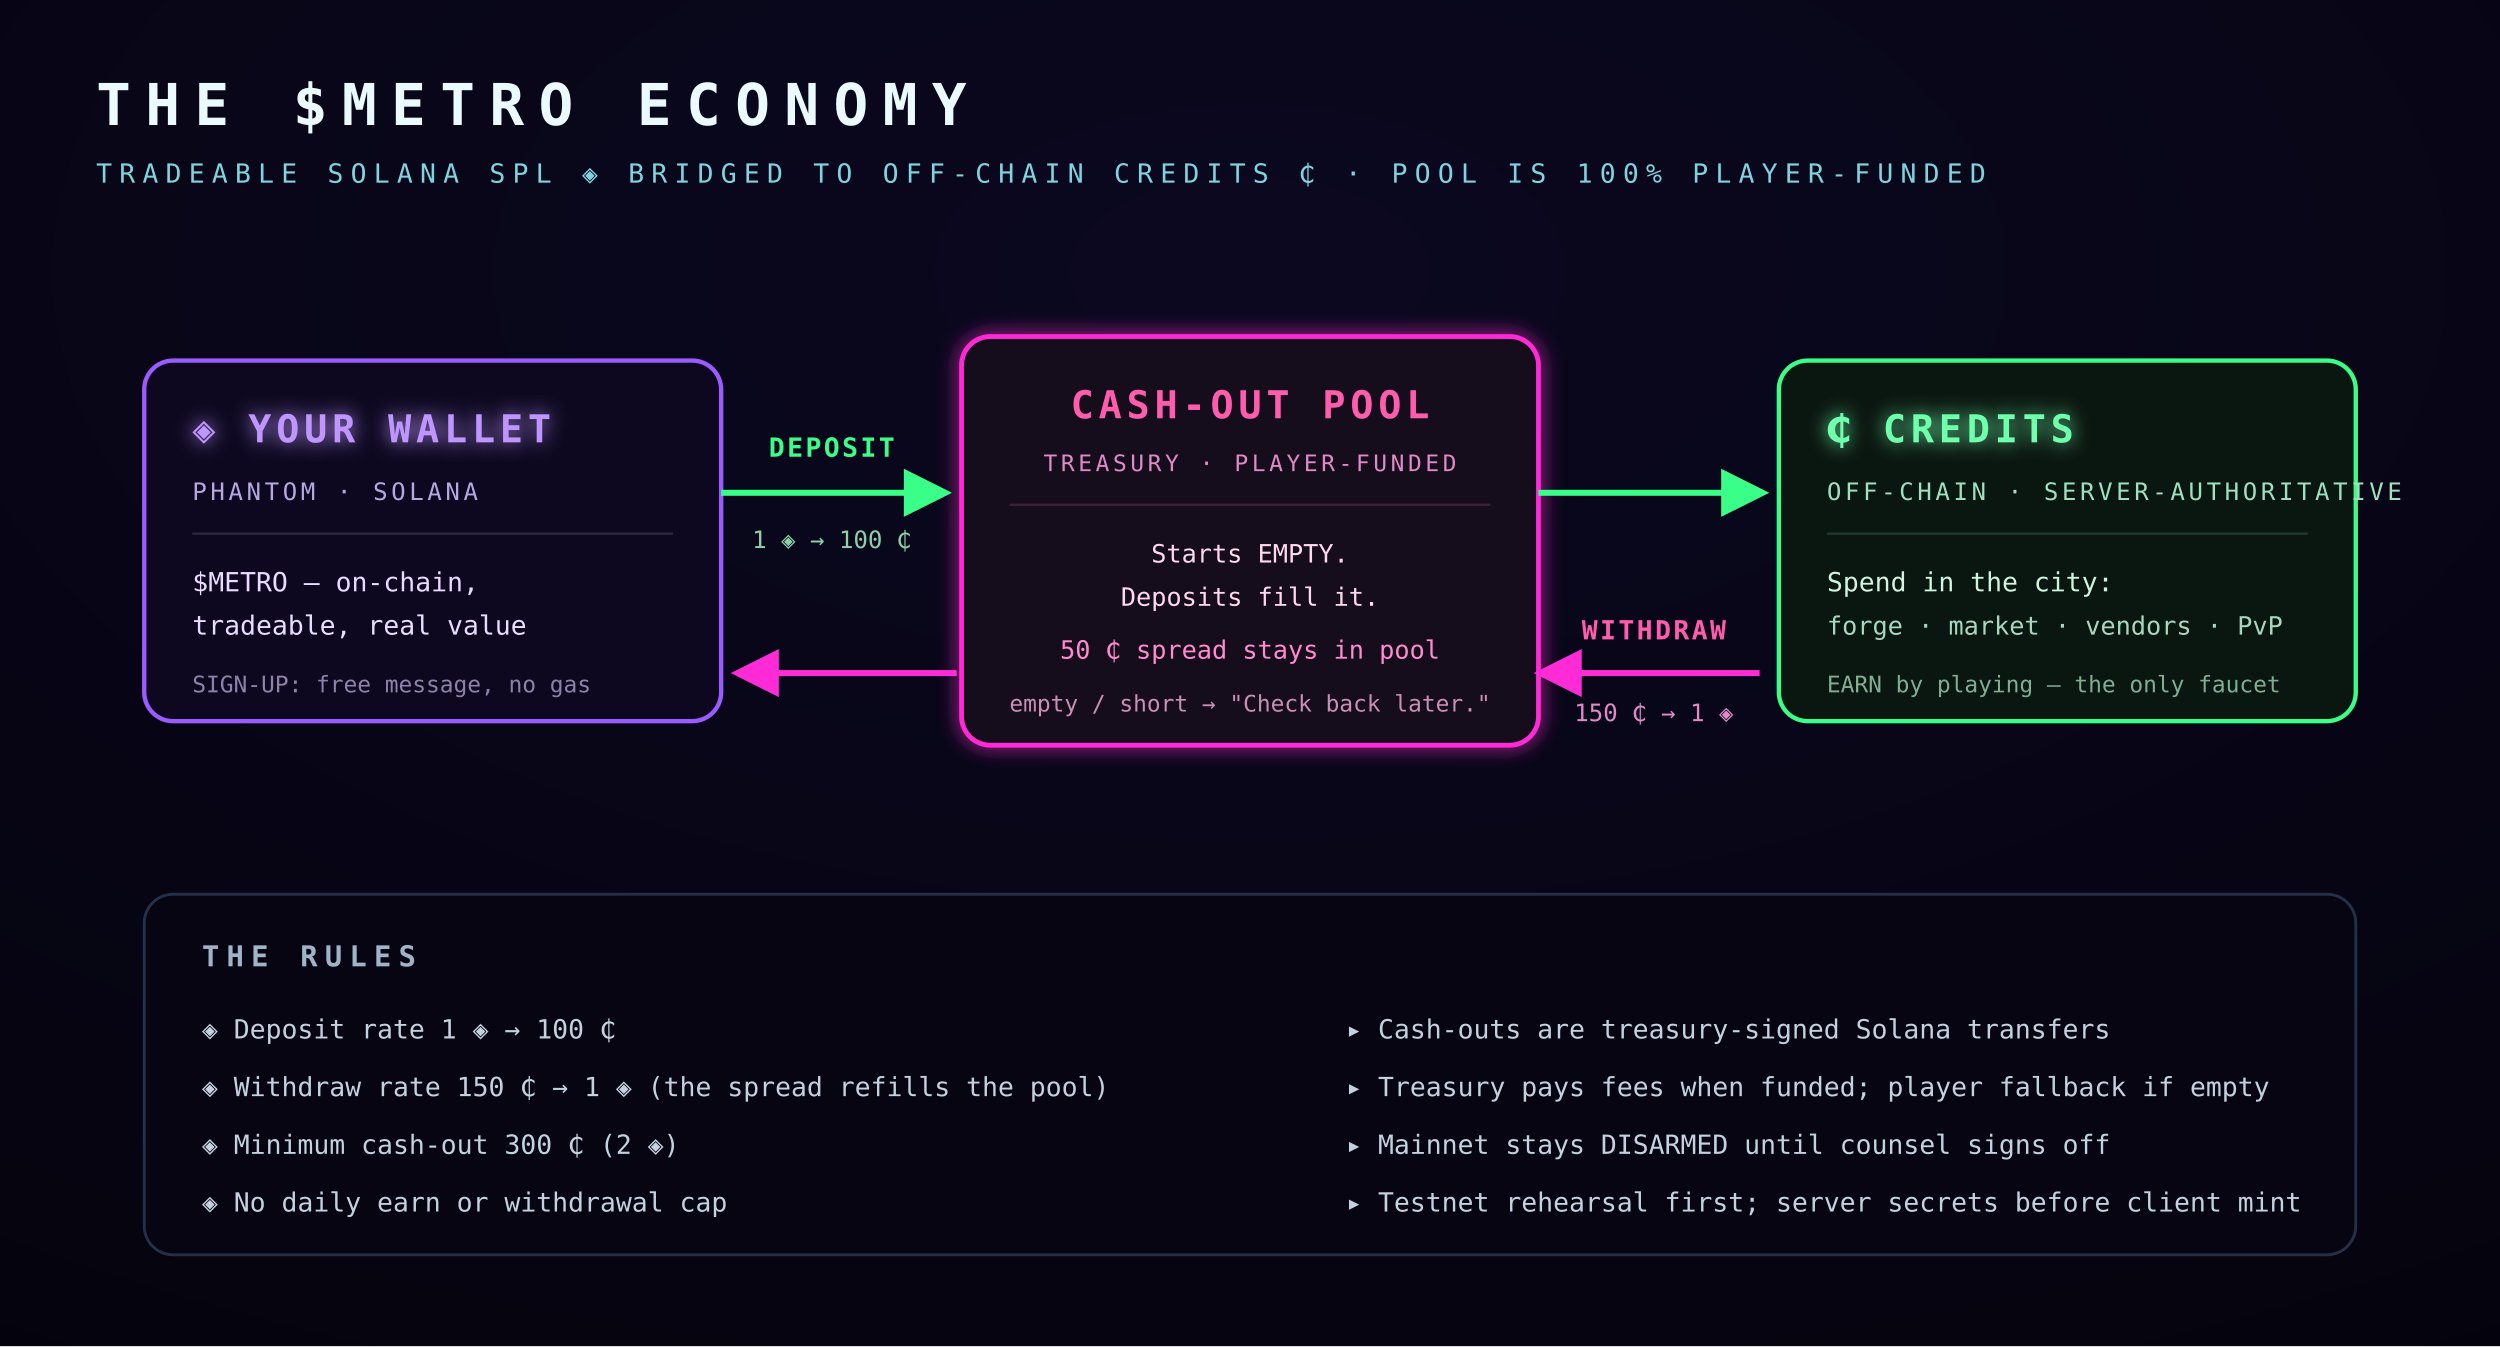
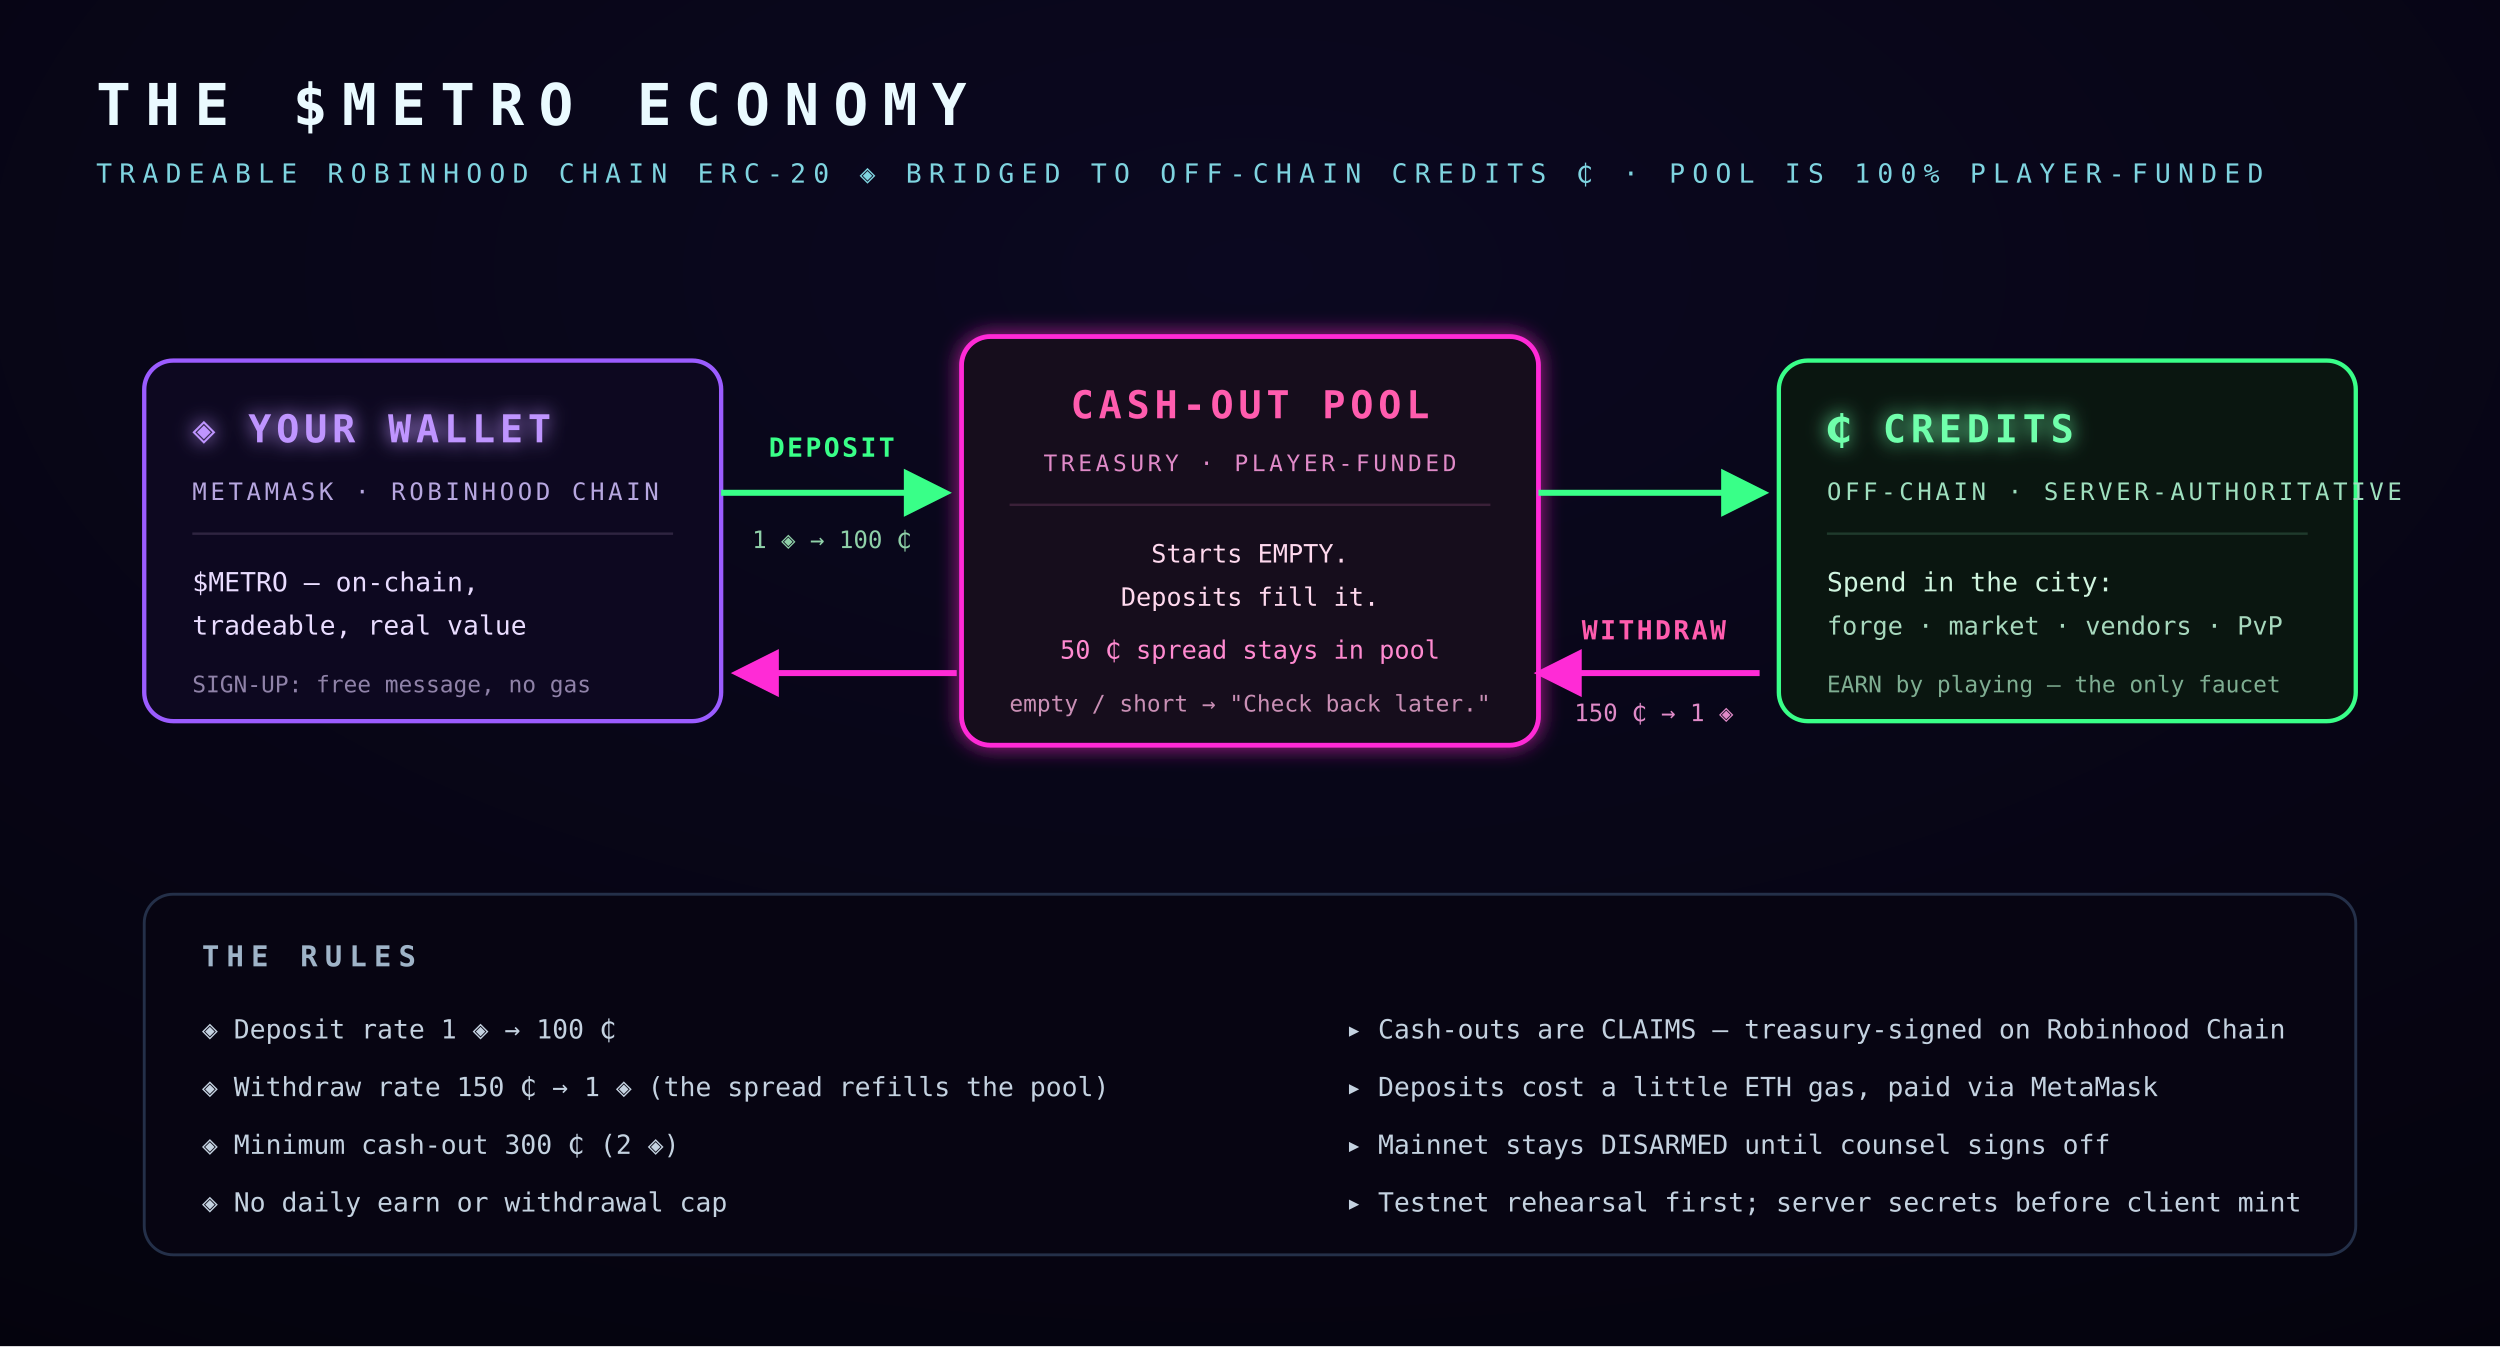
<svg xmlns="http://www.w3.org/2000/svg" viewBox="0 0 1040 560" width="1040" height="560" font-family="'IBM Plex Mono','SFMono-Regular',ui-monospace,monospace">
  <defs>
    <radialGradient id="ec-bg" cx="50%" cy="20%" r="100%">
      <stop offset="0%" stop-color="#0b0820" />
      <stop offset="100%" stop-color="#04030c" />
    </radialGradient>
    <filter id="ec-glow" x="-60%" y="-60%" width="220%" height="220%">
      <feGaussianBlur stdDeviation="4" result="b" />
      <feMerge>
        <feMergeNode in="b" />
        <feMergeNode in="SourceGraphic" />
      </feMerge>
    </filter>
    <marker id="ec-in" viewBox="0 0 10 10" refX="8" refY="5" markerWidth="8" markerHeight="8" orient="auto-start-reverse">
      <path d="M0,0 L10,5 L0,10 z" fill="#39ff88" />
    </marker>
    <marker id="ec-out" viewBox="0 0 10 10" refX="8" refY="5" markerWidth="8" markerHeight="8" orient="auto-start-reverse">
      <path d="M0,0 L10,5 L0,10 z" fill="#ff2bd6" />
    </marker>
  </defs>
  <rect width="1040" height="560" fill="url(#ec-bg)" />
  <text x="40" y="52" font-size="24" font-weight="700" letter-spacing="6" fill="#eafaff">THE $METRO ECONOMY</text>
-   <text x="40" y="76" font-size="11" letter-spacing="3" fill="#7fd4e0">TRADEABLE SOLANA SPL ◈ BRIDGED TO OFF-CHAIN CREDITS ₵ · POOL IS 100% PLAYER-FUNDED</text>
+   <text x="40" y="76" font-size="11" letter-spacing="3" fill="#7fd4e0">TRADEABLE ROBINHOOD CHAIN ERC-20 ◈ BRIDGED TO OFF-CHAIN CREDITS ₵ · POOL IS 100% PLAYER-FUNDED</text>
  <g transform="translate(60,150)">
    <rect x="0" y="0" width="240" height="150" rx="12" fill="#0d0820" stroke="#9b5cff" stroke-width="1.8" />
    <text x="20" y="34" font-size="16" font-weight="700" letter-spacing="2" fill="#bf95ff" filter="url(#ec-glow)">◈ YOUR WALLET</text>
-     <text x="20" y="58" font-size="10" letter-spacing="1.5" fill="#b7a7e0">PHANTOM · SOLANA</text>
+     <text x="20" y="58" font-size="10" letter-spacing="1.5" fill="#b7a7e0">METAMASK · ROBINHOOD CHAIN</text>
    <line x1="20" y1="72" x2="220" y2="72" stroke="#2e2440" />
    <text x="20" y="96" font-size="11" fill="#e9dcff">$METRO — on-chain,</text>
    <text x="20" y="114" font-size="11" fill="#e9dcff">tradeable, real value</text>
    <text x="20" y="138" font-size="9.5" fill="#8f82a8">SIGN-UP: free message, no gas</text>
  </g>
  <g transform="translate(400,140)">
    <rect x="0" y="0" width="240" height="170" rx="12" fill="#12081a" stroke="#ff2bd6" stroke-width="2" filter="url(#ec-glow)" />
    <text x="120" y="34" text-anchor="middle" font-size="16" font-weight="700" letter-spacing="2" fill="#ff5cae">CASH-OUT POOL</text>
    <text x="120" y="56" text-anchor="middle" font-size="9.5" letter-spacing="1.5" fill="#e08ac8">TREASURY · PLAYER-FUNDED</text>
    <line x1="20" y1="70" x2="220" y2="70" stroke="#3a2038" />
    <text x="120" y="94" text-anchor="middle" font-size="10.5" fill="#ffd9ee">Starts EMPTY.</text>
    <text x="120" y="112" text-anchor="middle" font-size="10.5" fill="#ffd9ee">Deposits fill it.</text>
    <text x="120" y="134" text-anchor="middle" font-size="10.5" fill="#ff8ad0">50 ₵ spread stays in pool</text>
    <text x="120" y="156" text-anchor="middle" font-size="9.5" fill="#c98fb5">empty / short → "Check back later."</text>
  </g>
  <g transform="translate(740,150)">
    <rect x="0" y="0" width="240" height="150" rx="12" fill="#0a1610" stroke="#39ff88" stroke-width="1.8" />
    <text x="20" y="34" font-size="16" font-weight="700" letter-spacing="2" fill="#6fffab" filter="url(#ec-glow)">₵ CREDITS</text>
    <text x="20" y="58" font-size="10" letter-spacing="1.5" fill="#9fe0bf">OFF-CHAIN · SERVER-AUTHORITATIVE</text>
    <line x1="20" y1="72" x2="220" y2="72" stroke="#1f3a2c" />
    <text x="20" y="96" font-size="11" fill="#d0f5df">Spend in the city:</text>
    <text x="20" y="114" font-size="10.5" fill="#a7d8bd">forge · market · vendors · PvP</text>
    <text x="20" y="138" font-size="9.5" fill="#7fae92">EARN by playing — the only faucet</text>
  </g>
  <path d="M300,205 L392,205" fill="none" stroke="#39ff88" stroke-width="2.5" marker-end="url(#ec-in)" />
  <path d="M640,205 L732,205" fill="none" stroke="#39ff88" stroke-width="2.5" marker-end="url(#ec-in)" />
  <text x="346" y="190" text-anchor="middle" font-size="11" font-weight="700" letter-spacing="1" fill="#39ff88">DEPOSIT</text>
  <text x="346" y="228" text-anchor="middle" font-size="10" fill="#8fd0a8">1 ◈ → 100 ₵</text>
  <path d="M732,280 L642,280" fill="none" stroke="#ff2bd6" stroke-width="2.5" marker-end="url(#ec-out)" />
  <path d="M398,280 L308,280" fill="none" stroke="#ff2bd6" stroke-width="2.5" marker-end="url(#ec-out)" />
  <text x="688" y="266" text-anchor="middle" font-size="11" font-weight="700" letter-spacing="1" fill="#ff5cae">WITHDRAW</text>
  <text x="688" y="300" text-anchor="middle" font-size="10" fill="#e08ac8">150 ₵ → 1 ◈</text>
  <g transform="translate(60,372)">
    <rect x="0" y="0" width="920" height="150" rx="12" fill="#070512" stroke="#243049" stroke-width="1.2" />
    <text x="24" y="30" font-size="12" font-weight="700" letter-spacing="3" fill="#9fb4c8">THE RULES</text>
    <g font-size="11" fill="#c4d2e0">
      <text x="24" y="60">◈  Deposit rate  1 ◈ → 100 ₵</text>
      <text x="24" y="84">◈  Withdraw rate  150 ₵ → 1 ◈  (the spread refills the pool)</text>
      <text x="24" y="108">◈  Minimum cash-out  300 ₵  (2 ◈)</text>
      <text x="24" y="132">◈  No daily earn or withdrawal cap</text>
-       <text x="500" y="60">▸  Cash-outs are treasury-signed Solana transfers</text>
-       <text x="500" y="84">▸  Treasury pays fees when funded; player fallback if empty</text>
+       <text x="500" y="60">▸  Cash-outs are CLAIMS — treasury-signed on Robinhood Chain</text>
+       <text x="500" y="84">▸  Deposits cost a little ETH gas, paid via MetaMask</text>
      <text x="500" y="108">▸  Mainnet stays DISARMED until counsel signs off</text>
      <text x="500" y="132">▸  Testnet rehearsal first; server secrets before client mint</text>
    </g>
  </g>
</svg>
